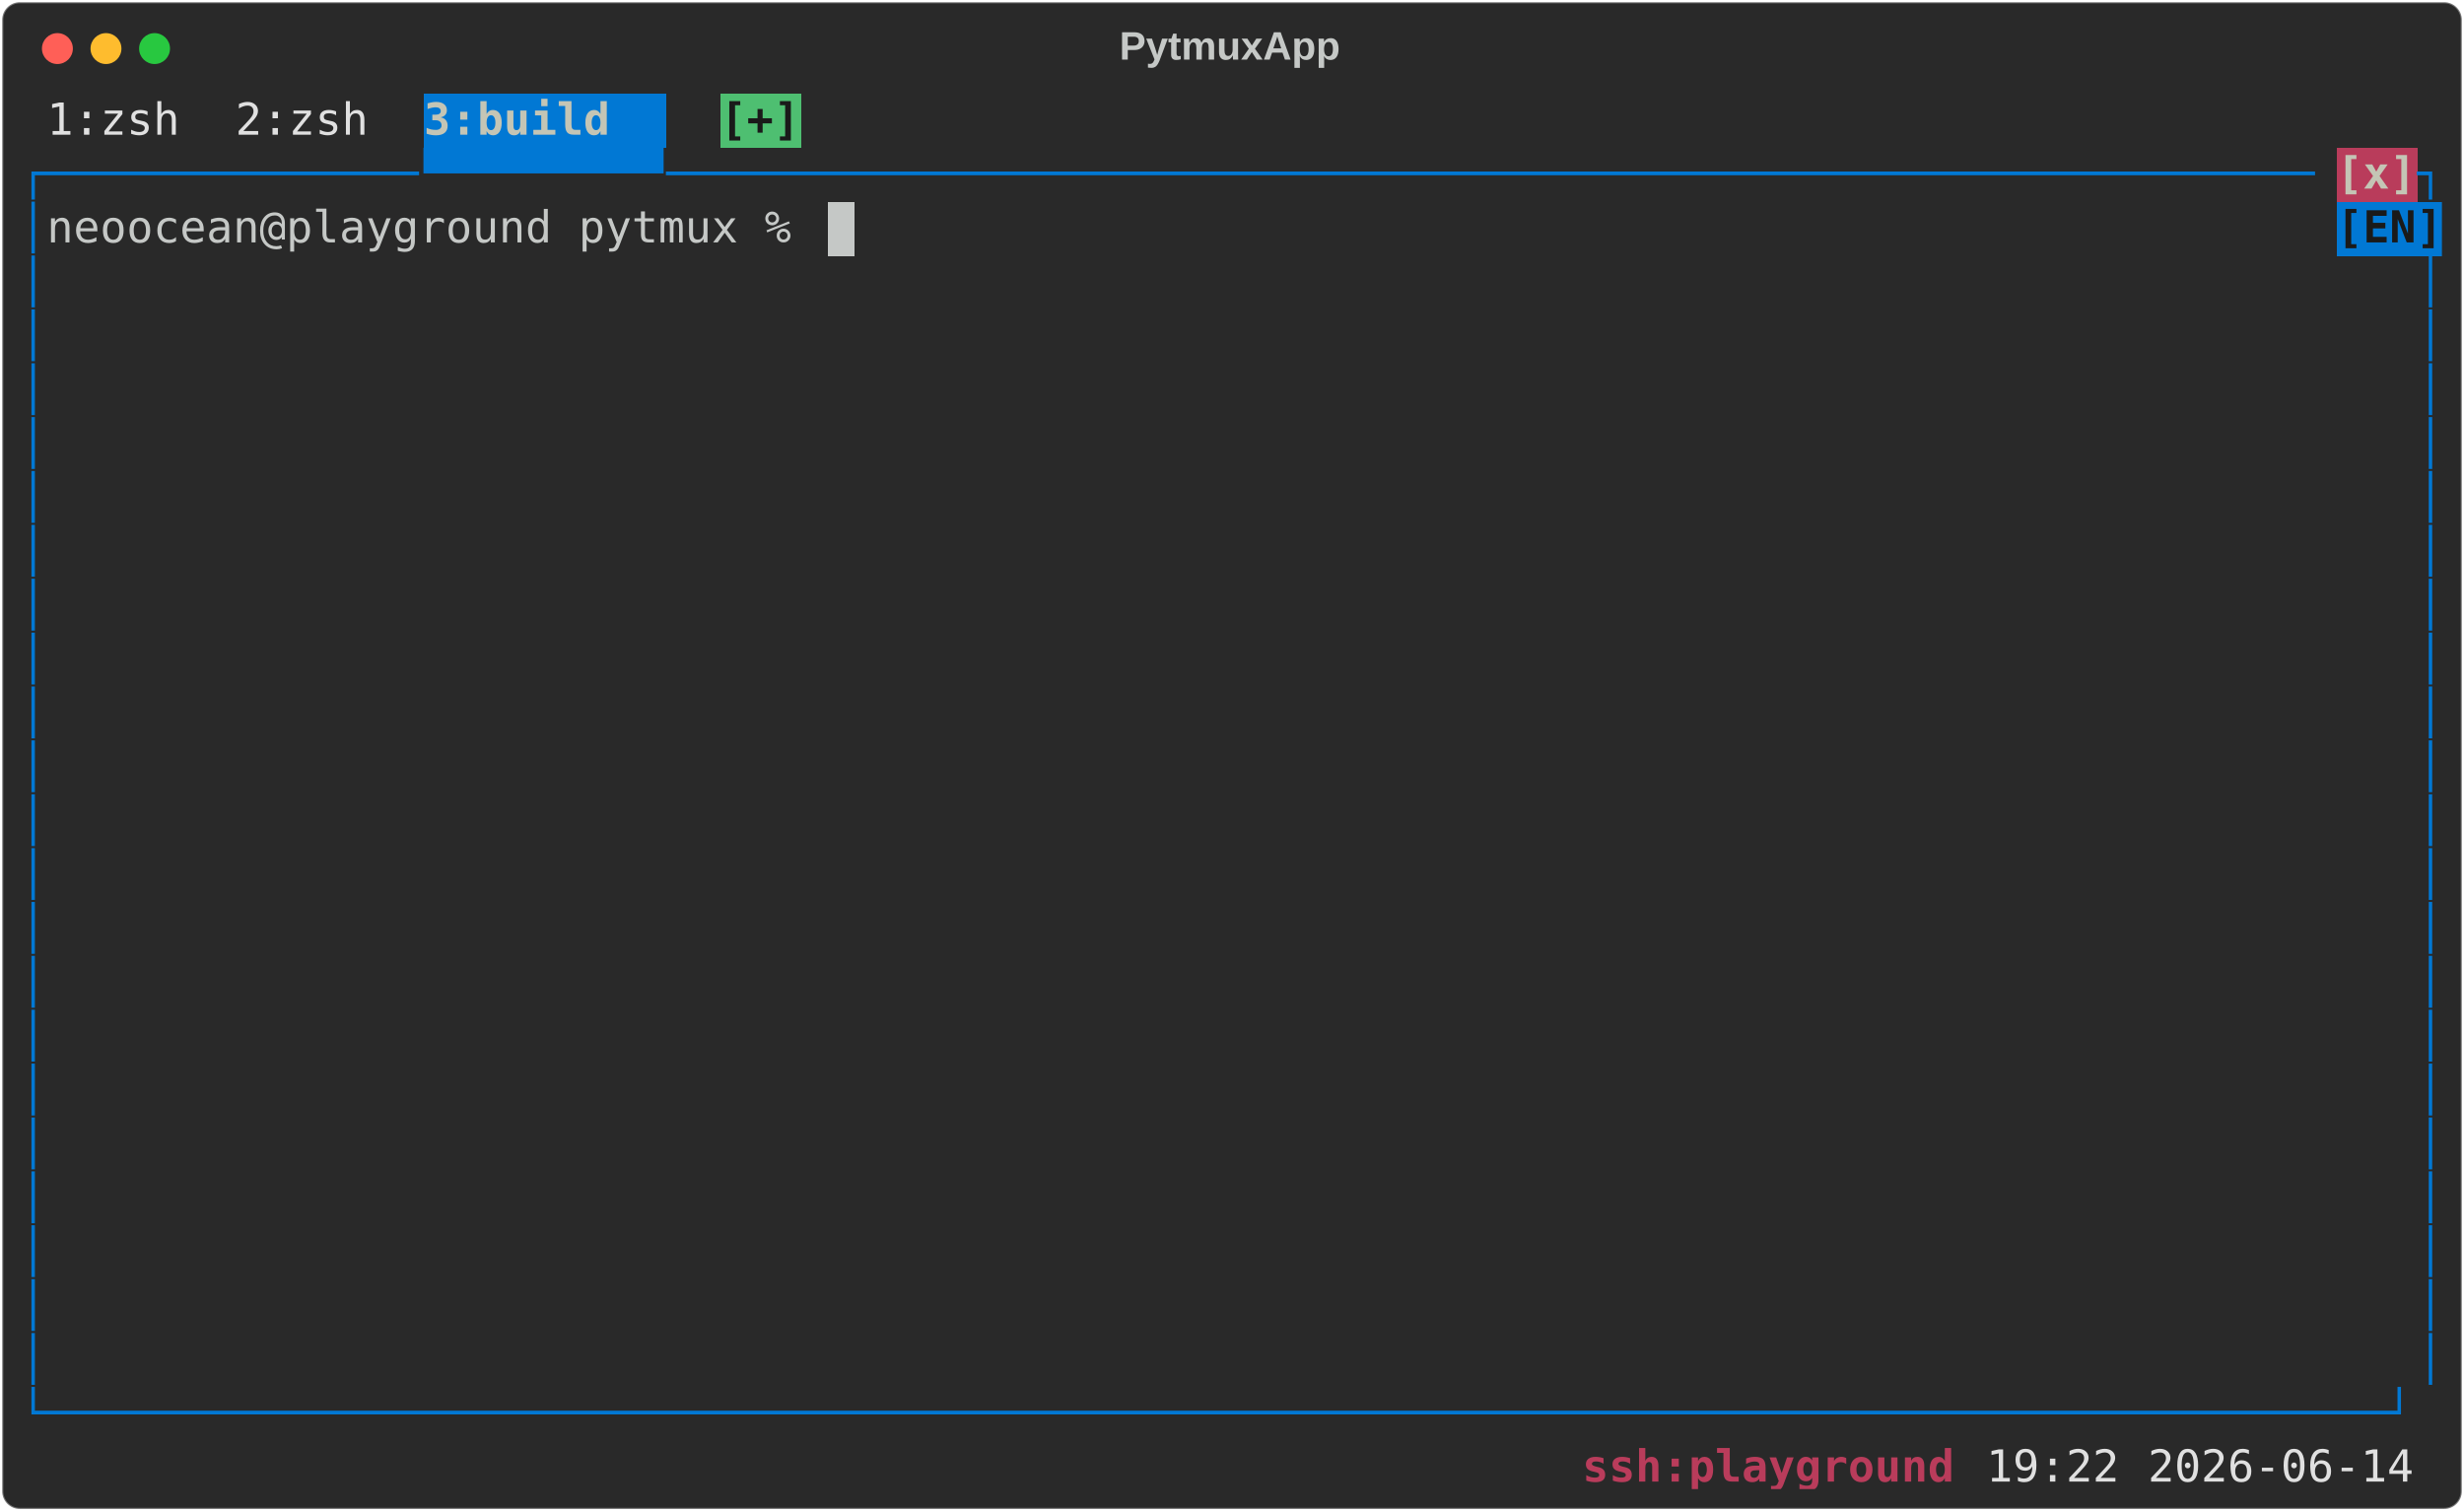
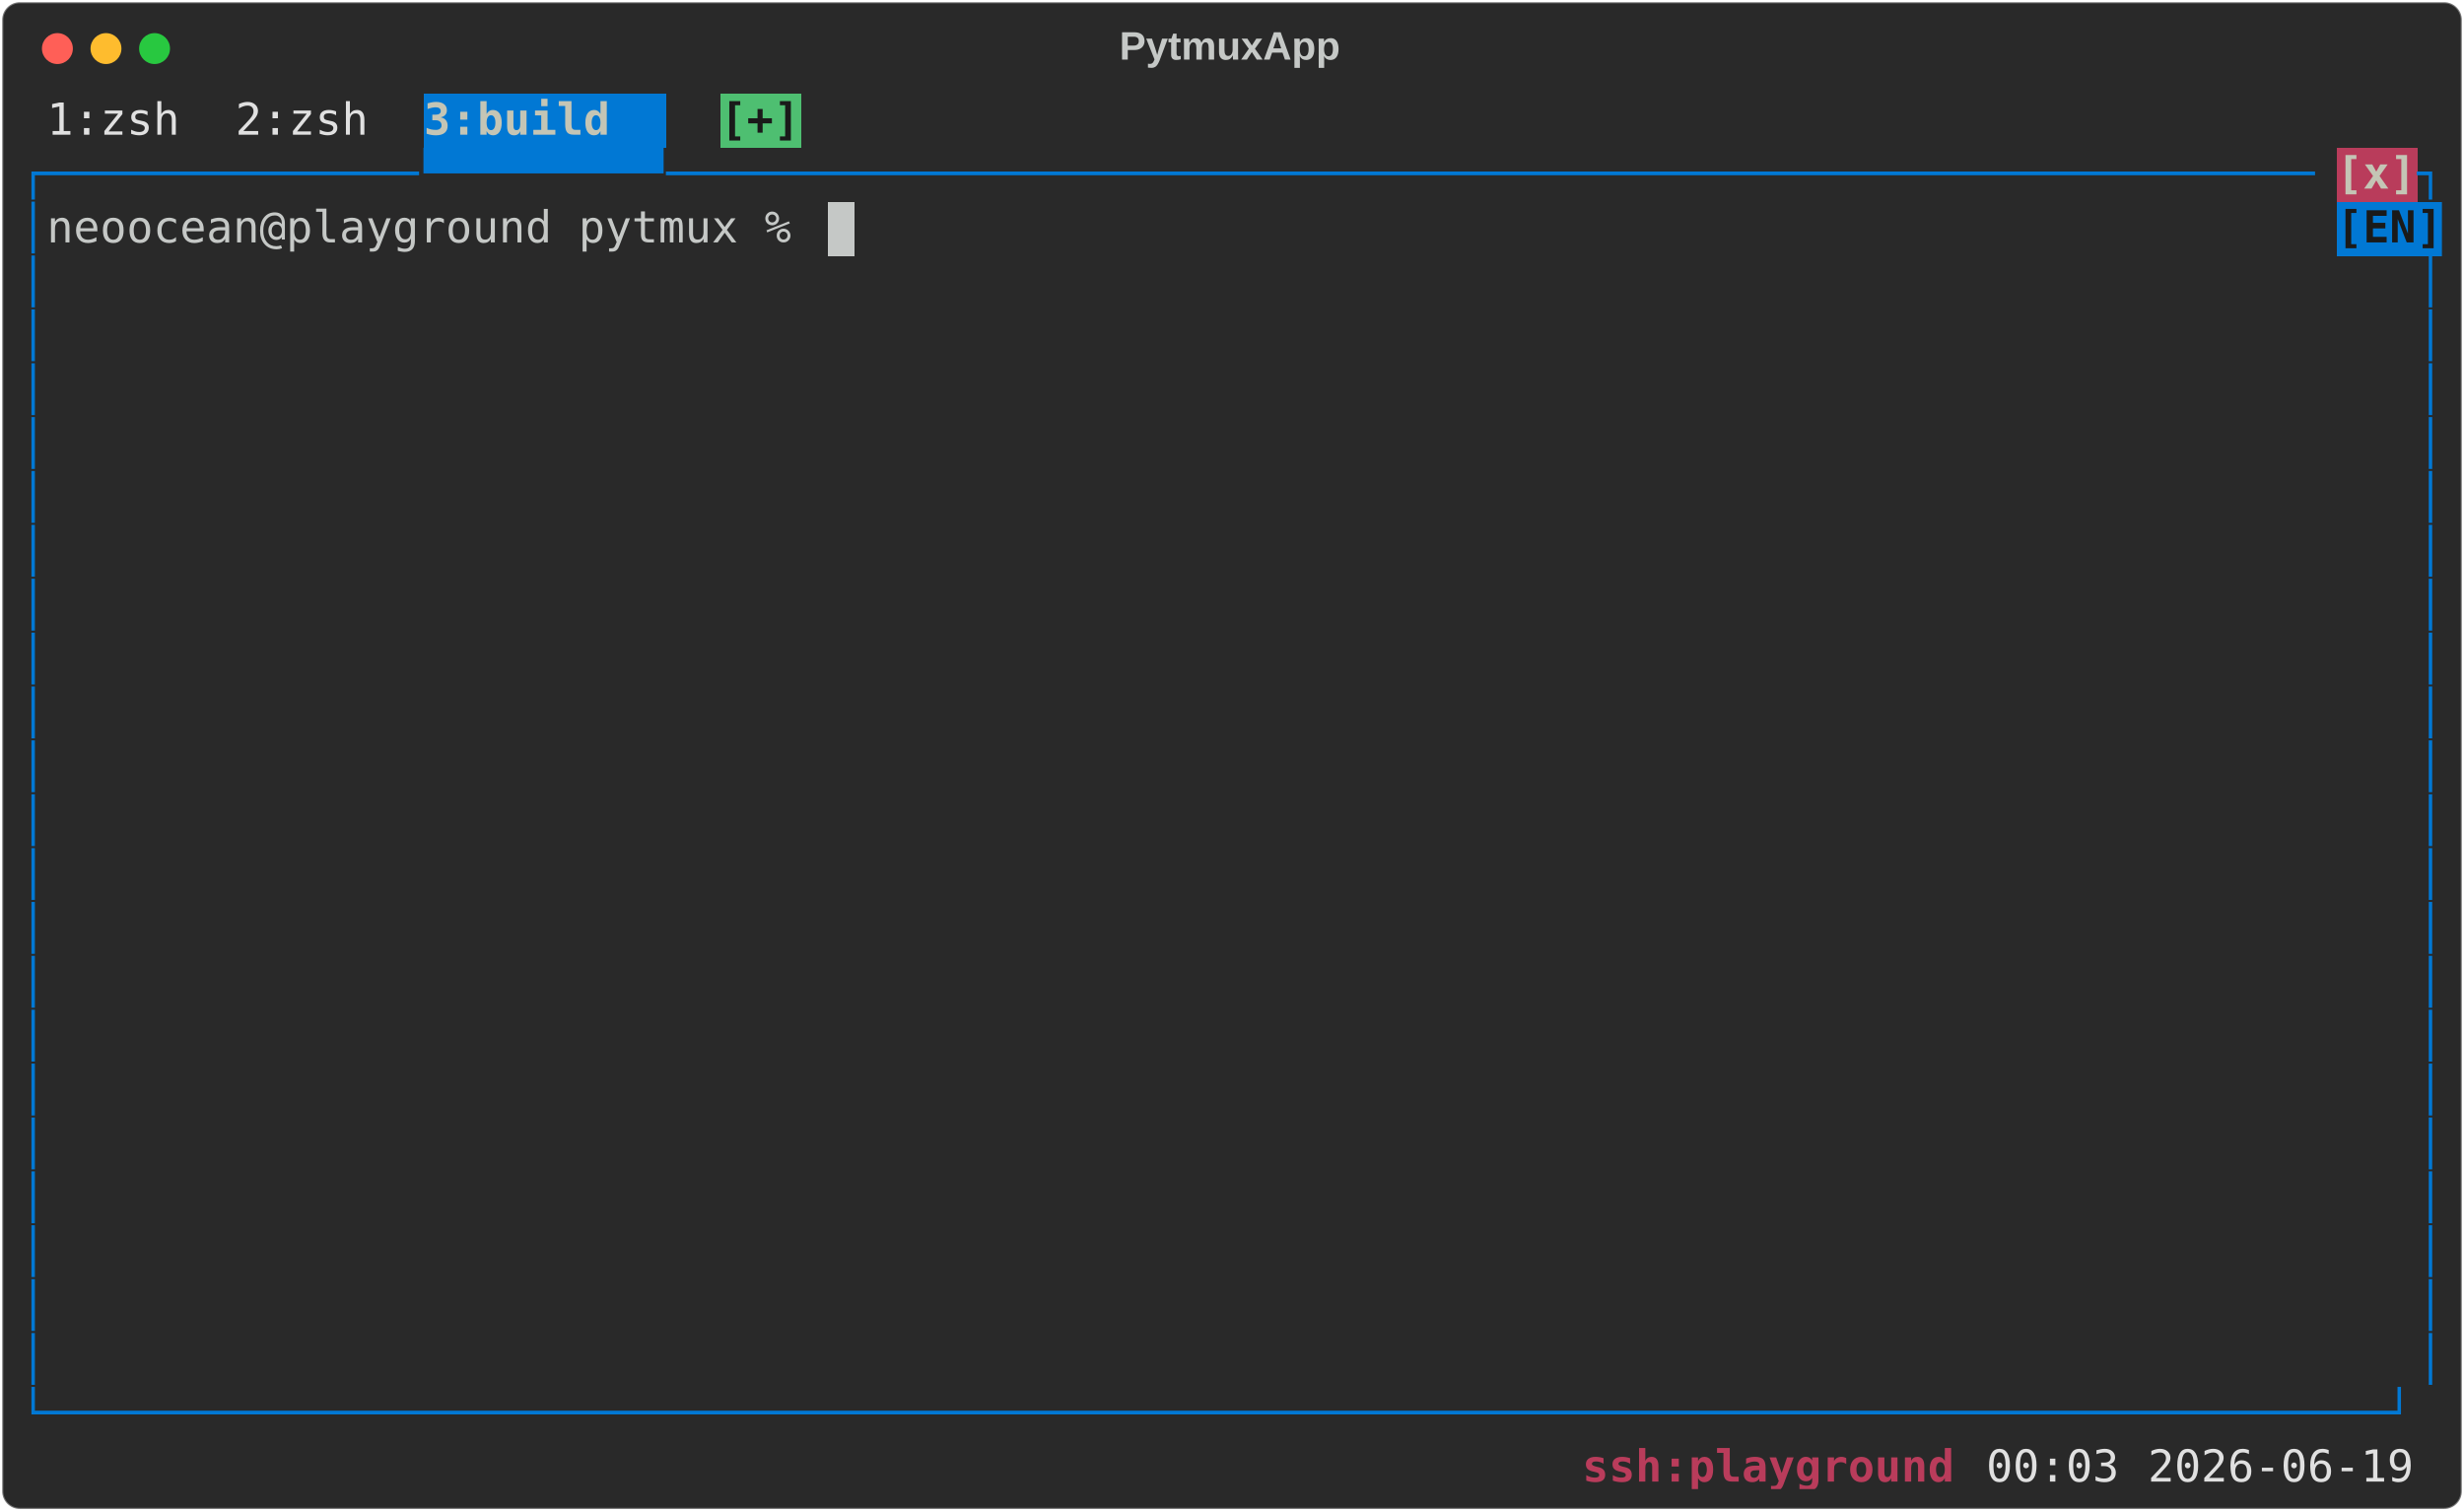
<svg xmlns="http://www.w3.org/2000/svg" class="rich-terminal" viewBox="0 0 1116 684.4">
  <style>

    @font-face {
        font-family: "Fira Code";
        src: local("FiraCode-Regular"),
                url("https://cdnjs.cloudflare.com/ajax/libs/firacode/6.2.0/woff2/FiraCode-Regular.woff2") format("woff2"),
                url("https://cdnjs.cloudflare.com/ajax/libs/firacode/6.2.0/woff/FiraCode-Regular.woff") format("woff");
        font-style: normal;
        font-weight: 400;
    }
    @font-face {
        font-family: "Fira Code";
        src: local("FiraCode-Bold"),
                url("https://cdnjs.cloudflare.com/ajax/libs/firacode/6.2.0/woff2/FiraCode-Bold.woff2") format("woff2"),
                url("https://cdnjs.cloudflare.com/ajax/libs/firacode/6.2.0/woff/FiraCode-Bold.woff") format("woff");
        font-style: bold;
        font-weight: 700;
    }

-     .terminal-3724172958-matrix {
+     .terminal-3457048216-matrix {
        font-family: Fira Code, monospace;
        font-size: 20px;
        line-height: 24.4px;
        font-variant-east-asian: full-width;
    }

-     .terminal-3724172958-title {
+     .terminal-3457048216-title {
        font-size: 18px;
        font-weight: bold;
        font-family: arial;
    }

-     .terminal-3724172958-r1 { fill: #e0e0e0 }
- .terminal-3724172958-r2 { fill: #c4c5b5;font-weight: bold }
- .terminal-3724172958-r3 { fill: #1a1a1a;font-weight: bold }
- .terminal-3724172958-r4 { fill: #c5c8c6 }
- .terminal-3724172958-r5 { fill: #0178d4;font-weight: bold }
- .terminal-3724172958-r6 { fill: #0178d4 }
- .terminal-3724172958-r7 { fill: #292929 }
- .terminal-3724172958-r8 { fill: #b93c5b;font-weight: bold }
+     .terminal-3457048216-r1 { fill: #e0e0e0 }
+ .terminal-3457048216-r2 { fill: #c4c5b5;font-weight: bold }
+ .terminal-3457048216-r3 { fill: #1a1a1a;font-weight: bold }
+ .terminal-3457048216-r4 { fill: #c5c8c6 }
+ .terminal-3457048216-r5 { fill: #0178d4;font-weight: bold }
+ .terminal-3457048216-r6 { fill: #0178d4 }
+ .terminal-3457048216-r7 { fill: #292929 }
+ .terminal-3457048216-r8 { fill: #b93c5b;font-weight: bold }
    </style>
  <defs>
-     <clipPath id="terminal-3724172958-clip-terminal">
+     <clipPath id="terminal-3457048216-clip-terminal">
      <rect x="0" y="0" width="1097.0" height="633.4" />
    </clipPath>
-     <clipPath id="terminal-3724172958-line-0">
+     <clipPath id="terminal-3457048216-line-0">
      <rect x="0" y="1.5" width="1098" height="24.65" />
    </clipPath>
-     <clipPath id="terminal-3724172958-line-1">
+     <clipPath id="terminal-3457048216-line-1">
      <rect x="0" y="25.9" width="1098" height="24.65" />
    </clipPath>
-     <clipPath id="terminal-3724172958-line-2">
+     <clipPath id="terminal-3457048216-line-2">
      <rect x="0" y="50.3" width="1098" height="24.65" />
    </clipPath>
-     <clipPath id="terminal-3724172958-line-3">
+     <clipPath id="terminal-3457048216-line-3">
      <rect x="0" y="74.7" width="1098" height="24.65" />
    </clipPath>
-     <clipPath id="terminal-3724172958-line-4">
+     <clipPath id="terminal-3457048216-line-4">
      <rect x="0" y="99.1" width="1098" height="24.65" />
    </clipPath>
-     <clipPath id="terminal-3724172958-line-5">
+     <clipPath id="terminal-3457048216-line-5">
      <rect x="0" y="123.5" width="1098" height="24.65" />
    </clipPath>
-     <clipPath id="terminal-3724172958-line-6">
+     <clipPath id="terminal-3457048216-line-6">
      <rect x="0" y="147.9" width="1098" height="24.65" />
    </clipPath>
-     <clipPath id="terminal-3724172958-line-7">
+     <clipPath id="terminal-3457048216-line-7">
      <rect x="0" y="172.3" width="1098" height="24.65" />
    </clipPath>
-     <clipPath id="terminal-3724172958-line-8">
+     <clipPath id="terminal-3457048216-line-8">
      <rect x="0" y="196.7" width="1098" height="24.65" />
    </clipPath>
-     <clipPath id="terminal-3724172958-line-9">
+     <clipPath id="terminal-3457048216-line-9">
      <rect x="0" y="221.1" width="1098" height="24.65" />
    </clipPath>
-     <clipPath id="terminal-3724172958-line-10">
+     <clipPath id="terminal-3457048216-line-10">
      <rect x="0" y="245.5" width="1098" height="24.65" />
    </clipPath>
-     <clipPath id="terminal-3724172958-line-11">
+     <clipPath id="terminal-3457048216-line-11">
      <rect x="0" y="269.9" width="1098" height="24.65" />
    </clipPath>
-     <clipPath id="terminal-3724172958-line-12">
+     <clipPath id="terminal-3457048216-line-12">
      <rect x="0" y="294.3" width="1098" height="24.65" />
    </clipPath>
-     <clipPath id="terminal-3724172958-line-13">
+     <clipPath id="terminal-3457048216-line-13">
      <rect x="0" y="318.7" width="1098" height="24.65" />
    </clipPath>
-     <clipPath id="terminal-3724172958-line-14">
+     <clipPath id="terminal-3457048216-line-14">
      <rect x="0" y="343.1" width="1098" height="24.65" />
    </clipPath>
-     <clipPath id="terminal-3724172958-line-15">
+     <clipPath id="terminal-3457048216-line-15">
      <rect x="0" y="367.5" width="1098" height="24.65" />
    </clipPath>
-     <clipPath id="terminal-3724172958-line-16">
+     <clipPath id="terminal-3457048216-line-16">
      <rect x="0" y="391.9" width="1098" height="24.65" />
    </clipPath>
-     <clipPath id="terminal-3724172958-line-17">
+     <clipPath id="terminal-3457048216-line-17">
      <rect x="0" y="416.3" width="1098" height="24.65" />
    </clipPath>
-     <clipPath id="terminal-3724172958-line-18">
+     <clipPath id="terminal-3457048216-line-18">
      <rect x="0" y="440.7" width="1098" height="24.65" />
    </clipPath>
-     <clipPath id="terminal-3724172958-line-19">
+     <clipPath id="terminal-3457048216-line-19">
      <rect x="0" y="465.1" width="1098" height="24.65" />
    </clipPath>
-     <clipPath id="terminal-3724172958-line-20">
+     <clipPath id="terminal-3457048216-line-20">
      <rect x="0" y="489.5" width="1098" height="24.65" />
    </clipPath>
-     <clipPath id="terminal-3724172958-line-21">
+     <clipPath id="terminal-3457048216-line-21">
      <rect x="0" y="513.9" width="1098" height="24.65" />
    </clipPath>
-     <clipPath id="terminal-3724172958-line-22">
+     <clipPath id="terminal-3457048216-line-22">
      <rect x="0" y="538.3" width="1098" height="24.65" />
    </clipPath>
-     <clipPath id="terminal-3724172958-line-23">
+     <clipPath id="terminal-3457048216-line-23">
      <rect x="0" y="562.7" width="1098" height="24.65" />
    </clipPath>
-     <clipPath id="terminal-3724172958-line-24">
+     <clipPath id="terminal-3457048216-line-24">
      <rect x="0" y="587.1" width="1098" height="24.65" />
    </clipPath>
  </defs>
  <rect fill="#292929" stroke="rgba(255,255,255,0.35)" stroke-width="1" x="1" y="1" width="1114" height="682.4" rx="8" />
-   <text class="terminal-3724172958-title" fill="#c5c8c6" text-anchor="middle" x="557" y="27">PytmuxApp</text>
+   <text class="terminal-3457048216-title" fill="#c5c8c6" text-anchor="middle" x="557" y="27">PytmuxApp</text>
  <g transform="translate(26,22)">
    <circle cx="0" cy="0" r="7" fill="#ff5f57" />
    <circle cx="22" cy="0" r="7" fill="#febc2e" />
    <circle cx="44" cy="0" r="7" fill="#28c840" />
  </g>
-   <g transform="translate(9, 41)" clip-path="url(#terminal-3724172958-clip-terminal)">
+   <g transform="translate(9, 41)" clip-path="url(#terminal-3457048216-clip-terminal)">
    <rect fill="#0178d4" x="183" y="1.5" width="109.8" height="24.65" shape-rendering="crispEdges" />
    <rect fill="#4ebf71" x="317.2" y="1.5" width="36.6" height="24.65" shape-rendering="crispEdges" />
    <rect fill="#b93c5b" x="1049.2" y="25.9" width="36.6" height="24.65" shape-rendering="crispEdges" />
    <rect fill="#c5c8c6" x="366" y="50.3" width="12.2" height="24.65" shape-rendering="crispEdges" />
    <rect fill="#0178d4" x="1049.2" y="50.3" width="48.8" height="24.65" shape-rendering="crispEdges" />
-     <g class="terminal-3724172958-matrix">
-       <text class="terminal-3724172958-r1" x="12.2" y="20" textLength="85.4" clip-path="url(#terminal-3724172958-line-0)"> 1:zsh </text>
-       <text class="terminal-3724172958-r1" x="97.6" y="20" textLength="85.4" clip-path="url(#terminal-3724172958-line-0)"> 2:zsh </text>
-       <text class="terminal-3724172958-r2" x="183" y="20" textLength="109.8" clip-path="url(#terminal-3724172958-line-0)"> 3:build </text>
-       <text class="terminal-3724172958-r3" x="317.2" y="20" textLength="36.6" clip-path="url(#terminal-3724172958-line-0)">[+]</text>
-       <text class="terminal-3724172958-r4" x="1098" y="20" textLength="12.2" clip-path="url(#terminal-3724172958-line-0)">
- </text>
-       <text class="terminal-3724172958-r5" x="0" y="44.4" textLength="183" clip-path="url(#terminal-3724172958-line-1)">┌──────────────</text>
-       <text class="terminal-3724172958-r6" x="183" y="44.4" textLength="109.8" clip-path="url(#terminal-3724172958-line-1)">▀▀▀▀▀▀▀▀▀</text>
-       <text class="terminal-3724172958-r5" x="292.8" y="44.4" textLength="756.4" clip-path="url(#terminal-3724172958-line-1)">──────────────────────────────────────────────────────────────</text>
-       <text class="terminal-3724172958-r2" x="1049.2" y="44.4" textLength="36.6" clip-path="url(#terminal-3724172958-line-1)">[x]</text>
-       <text class="terminal-3724172958-r5" x="1085.8" y="44.4" textLength="12.2" clip-path="url(#terminal-3724172958-line-1)">┐</text>
-       <text class="terminal-3724172958-r4" x="1098" y="44.4" textLength="12.2" clip-path="url(#terminal-3724172958-line-1)">
- </text>
-       <text class="terminal-3724172958-r5" x="0" y="68.8" textLength="12.2" clip-path="url(#terminal-3724172958-line-2)">│</text>
-       <text class="terminal-3724172958-r4" x="12.2" y="68.8" textLength="353.8" clip-path="url(#terminal-3724172958-line-2)">neoocean@playground pytmux % </text>
-       <text class="terminal-3724172958-r3" x="1049.2" y="68.8" textLength="48.8" clip-path="url(#terminal-3724172958-line-2)">[EN]</text>
-       <text class="terminal-3724172958-r4" x="1098" y="68.8" textLength="12.2" clip-path="url(#terminal-3724172958-line-2)">
- </text>
-       <text class="terminal-3724172958-r5" x="0" y="93.2" textLength="12.2" clip-path="url(#terminal-3724172958-line-3)">│</text>
-       <text class="terminal-3724172958-r5" x="1085.8" y="93.2" textLength="12.2" clip-path="url(#terminal-3724172958-line-3)">│</text>
-       <text class="terminal-3724172958-r4" x="1098" y="93.2" textLength="12.2" clip-path="url(#terminal-3724172958-line-3)">
- </text>
-       <text class="terminal-3724172958-r5" x="0" y="117.6" textLength="12.2" clip-path="url(#terminal-3724172958-line-4)">│</text>
-       <text class="terminal-3724172958-r5" x="1085.8" y="117.6" textLength="12.2" clip-path="url(#terminal-3724172958-line-4)">│</text>
-       <text class="terminal-3724172958-r4" x="1098" y="117.6" textLength="12.2" clip-path="url(#terminal-3724172958-line-4)">
- </text>
-       <text class="terminal-3724172958-r5" x="0" y="142" textLength="12.2" clip-path="url(#terminal-3724172958-line-5)">│</text>
-       <text class="terminal-3724172958-r5" x="1085.8" y="142" textLength="12.2" clip-path="url(#terminal-3724172958-line-5)">│</text>
-       <text class="terminal-3724172958-r4" x="1098" y="142" textLength="12.2" clip-path="url(#terminal-3724172958-line-5)">
- </text>
-       <text class="terminal-3724172958-r5" x="0" y="166.4" textLength="12.2" clip-path="url(#terminal-3724172958-line-6)">│</text>
-       <text class="terminal-3724172958-r5" x="1085.8" y="166.4" textLength="12.2" clip-path="url(#terminal-3724172958-line-6)">│</text>
-       <text class="terminal-3724172958-r4" x="1098" y="166.4" textLength="12.2" clip-path="url(#terminal-3724172958-line-6)">
- </text>
-       <text class="terminal-3724172958-r5" x="0" y="190.8" textLength="12.2" clip-path="url(#terminal-3724172958-line-7)">│</text>
-       <text class="terminal-3724172958-r5" x="1085.8" y="190.8" textLength="12.2" clip-path="url(#terminal-3724172958-line-7)">│</text>
-       <text class="terminal-3724172958-r4" x="1098" y="190.8" textLength="12.2" clip-path="url(#terminal-3724172958-line-7)">
- </text>
-       <text class="terminal-3724172958-r5" x="0" y="215.2" textLength="12.2" clip-path="url(#terminal-3724172958-line-8)">│</text>
-       <text class="terminal-3724172958-r5" x="1085.8" y="215.2" textLength="12.2" clip-path="url(#terminal-3724172958-line-8)">│</text>
-       <text class="terminal-3724172958-r4" x="1098" y="215.2" textLength="12.2" clip-path="url(#terminal-3724172958-line-8)">
- </text>
-       <text class="terminal-3724172958-r5" x="0" y="239.6" textLength="12.2" clip-path="url(#terminal-3724172958-line-9)">│</text>
-       <text class="terminal-3724172958-r5" x="1085.8" y="239.6" textLength="12.2" clip-path="url(#terminal-3724172958-line-9)">│</text>
-       <text class="terminal-3724172958-r4" x="1098" y="239.6" textLength="12.2" clip-path="url(#terminal-3724172958-line-9)">
- </text>
-       <text class="terminal-3724172958-r5" x="0" y="264" textLength="12.2" clip-path="url(#terminal-3724172958-line-10)">│</text>
-       <text class="terminal-3724172958-r5" x="1085.8" y="264" textLength="12.2" clip-path="url(#terminal-3724172958-line-10)">│</text>
-       <text class="terminal-3724172958-r4" x="1098" y="264" textLength="12.2" clip-path="url(#terminal-3724172958-line-10)">
- </text>
-       <text class="terminal-3724172958-r5" x="0" y="288.4" textLength="12.2" clip-path="url(#terminal-3724172958-line-11)">│</text>
-       <text class="terminal-3724172958-r5" x="1085.8" y="288.4" textLength="12.2" clip-path="url(#terminal-3724172958-line-11)">│</text>
-       <text class="terminal-3724172958-r4" x="1098" y="288.4" textLength="12.2" clip-path="url(#terminal-3724172958-line-11)">
- </text>
-       <text class="terminal-3724172958-r5" x="0" y="312.8" textLength="12.2" clip-path="url(#terminal-3724172958-line-12)">│</text>
-       <text class="terminal-3724172958-r5" x="1085.8" y="312.8" textLength="12.2" clip-path="url(#terminal-3724172958-line-12)">│</text>
-       <text class="terminal-3724172958-r4" x="1098" y="312.8" textLength="12.2" clip-path="url(#terminal-3724172958-line-12)">
- </text>
-       <text class="terminal-3724172958-r5" x="0" y="337.2" textLength="12.2" clip-path="url(#terminal-3724172958-line-13)">│</text>
-       <text class="terminal-3724172958-r5" x="1085.8" y="337.2" textLength="12.2" clip-path="url(#terminal-3724172958-line-13)">│</text>
-       <text class="terminal-3724172958-r4" x="1098" y="337.2" textLength="12.2" clip-path="url(#terminal-3724172958-line-13)">
- </text>
-       <text class="terminal-3724172958-r5" x="0" y="361.6" textLength="12.2" clip-path="url(#terminal-3724172958-line-14)">│</text>
-       <text class="terminal-3724172958-r5" x="1085.8" y="361.6" textLength="12.2" clip-path="url(#terminal-3724172958-line-14)">│</text>
-       <text class="terminal-3724172958-r4" x="1098" y="361.6" textLength="12.2" clip-path="url(#terminal-3724172958-line-14)">
- </text>
-       <text class="terminal-3724172958-r5" x="0" y="386" textLength="12.2" clip-path="url(#terminal-3724172958-line-15)">│</text>
-       <text class="terminal-3724172958-r5" x="1085.8" y="386" textLength="12.2" clip-path="url(#terminal-3724172958-line-15)">│</text>
-       <text class="terminal-3724172958-r4" x="1098" y="386" textLength="12.2" clip-path="url(#terminal-3724172958-line-15)">
- </text>
-       <text class="terminal-3724172958-r5" x="0" y="410.4" textLength="12.2" clip-path="url(#terminal-3724172958-line-16)">│</text>
-       <text class="terminal-3724172958-r5" x="1085.8" y="410.4" textLength="12.2" clip-path="url(#terminal-3724172958-line-16)">│</text>
-       <text class="terminal-3724172958-r4" x="1098" y="410.4" textLength="12.2" clip-path="url(#terminal-3724172958-line-16)">
- </text>
-       <text class="terminal-3724172958-r5" x="0" y="434.8" textLength="12.2" clip-path="url(#terminal-3724172958-line-17)">│</text>
-       <text class="terminal-3724172958-r5" x="1085.8" y="434.8" textLength="12.2" clip-path="url(#terminal-3724172958-line-17)">│</text>
-       <text class="terminal-3724172958-r4" x="1098" y="434.8" textLength="12.2" clip-path="url(#terminal-3724172958-line-17)">
- </text>
-       <text class="terminal-3724172958-r5" x="0" y="459.2" textLength="12.2" clip-path="url(#terminal-3724172958-line-18)">│</text>
-       <text class="terminal-3724172958-r5" x="1085.8" y="459.2" textLength="12.2" clip-path="url(#terminal-3724172958-line-18)">│</text>
-       <text class="terminal-3724172958-r4" x="1098" y="459.2" textLength="12.2" clip-path="url(#terminal-3724172958-line-18)">
- </text>
-       <text class="terminal-3724172958-r5" x="0" y="483.6" textLength="12.2" clip-path="url(#terminal-3724172958-line-19)">│</text>
-       <text class="terminal-3724172958-r5" x="1085.8" y="483.6" textLength="12.2" clip-path="url(#terminal-3724172958-line-19)">│</text>
-       <text class="terminal-3724172958-r4" x="1098" y="483.6" textLength="12.2" clip-path="url(#terminal-3724172958-line-19)">
- </text>
-       <text class="terminal-3724172958-r5" x="0" y="508" textLength="12.2" clip-path="url(#terminal-3724172958-line-20)">│</text>
-       <text class="terminal-3724172958-r5" x="1085.8" y="508" textLength="12.2" clip-path="url(#terminal-3724172958-line-20)">│</text>
-       <text class="terminal-3724172958-r4" x="1098" y="508" textLength="12.2" clip-path="url(#terminal-3724172958-line-20)">
- </text>
-       <text class="terminal-3724172958-r5" x="0" y="532.4" textLength="12.2" clip-path="url(#terminal-3724172958-line-21)">│</text>
-       <text class="terminal-3724172958-r5" x="1085.8" y="532.4" textLength="12.2" clip-path="url(#terminal-3724172958-line-21)">│</text>
-       <text class="terminal-3724172958-r4" x="1098" y="532.4" textLength="12.2" clip-path="url(#terminal-3724172958-line-21)">
- </text>
-       <text class="terminal-3724172958-r5" x="0" y="556.8" textLength="12.2" clip-path="url(#terminal-3724172958-line-22)">│</text>
-       <text class="terminal-3724172958-r5" x="1085.8" y="556.8" textLength="12.2" clip-path="url(#terminal-3724172958-line-22)">│</text>
-       <text class="terminal-3724172958-r4" x="1098" y="556.8" textLength="12.2" clip-path="url(#terminal-3724172958-line-22)">
- </text>
-       <text class="terminal-3724172958-r5" x="0" y="581.2" textLength="12.2" clip-path="url(#terminal-3724172958-line-23)">│</text>
-       <text class="terminal-3724172958-r5" x="1085.8" y="581.2" textLength="12.2" clip-path="url(#terminal-3724172958-line-23)">│</text>
-       <text class="terminal-3724172958-r4" x="1098" y="581.2" textLength="12.2" clip-path="url(#terminal-3724172958-line-23)">
- </text>
-       <text class="terminal-3724172958-r5" x="0" y="605.6" textLength="1098" clip-path="url(#terminal-3724172958-line-24)">└────────────────────────────────────────────────────────────────────────────────────────┘</text>
-       <text class="terminal-3724172958-r4" x="1098" y="605.6" textLength="12.2" clip-path="url(#terminal-3724172958-line-24)">
- </text>
-       <text class="terminal-3724172958-r8" x="707.6" y="630" textLength="170.8" clip-path="url(#terminal-3724172958-line-25)">ssh:playground</text>
-       <text class="terminal-3724172958-r1" x="890.6" y="630" textLength="61" clip-path="url(#terminal-3724172958-line-25)">19:22</text>
-       <text class="terminal-3724172958-r1" x="963.8" y="630" textLength="122" clip-path="url(#terminal-3724172958-line-25)">2026-06-14</text>
+     <g class="terminal-3457048216-matrix">
+       <text class="terminal-3457048216-r1" x="12.2" y="20" textLength="85.4" clip-path="url(#terminal-3457048216-line-0)"> 1:zsh </text>
+       <text class="terminal-3457048216-r1" x="97.6" y="20" textLength="85.4" clip-path="url(#terminal-3457048216-line-0)"> 2:zsh </text>
+       <text class="terminal-3457048216-r2" x="183" y="20" textLength="109.8" clip-path="url(#terminal-3457048216-line-0)"> 3:build </text>
+       <text class="terminal-3457048216-r3" x="317.2" y="20" textLength="36.6" clip-path="url(#terminal-3457048216-line-0)">[+]</text>
+       <text class="terminal-3457048216-r4" x="1098" y="20" textLength="12.2" clip-path="url(#terminal-3457048216-line-0)">
+ </text>
+       <text class="terminal-3457048216-r5" x="0" y="44.4" textLength="183" clip-path="url(#terminal-3457048216-line-1)">┌──────────────</text>
+       <text class="terminal-3457048216-r6" x="183" y="44.4" textLength="109.8" clip-path="url(#terminal-3457048216-line-1)">▀▀▀▀▀▀▀▀▀</text>
+       <text class="terminal-3457048216-r5" x="292.8" y="44.4" textLength="756.4" clip-path="url(#terminal-3457048216-line-1)">──────────────────────────────────────────────────────────────</text>
+       <text class="terminal-3457048216-r2" x="1049.2" y="44.4" textLength="36.6" clip-path="url(#terminal-3457048216-line-1)">[x]</text>
+       <text class="terminal-3457048216-r5" x="1085.8" y="44.4" textLength="12.2" clip-path="url(#terminal-3457048216-line-1)">┐</text>
+       <text class="terminal-3457048216-r4" x="1098" y="44.4" textLength="12.2" clip-path="url(#terminal-3457048216-line-1)">
+ </text>
+       <text class="terminal-3457048216-r5" x="0" y="68.8" textLength="12.2" clip-path="url(#terminal-3457048216-line-2)">│</text>
+       <text class="terminal-3457048216-r4" x="12.2" y="68.8" textLength="353.8" clip-path="url(#terminal-3457048216-line-2)">neoocean@playground pytmux % </text>
+       <text class="terminal-3457048216-r3" x="1049.2" y="68.8" textLength="48.8" clip-path="url(#terminal-3457048216-line-2)">[EN]</text>
+       <text class="terminal-3457048216-r4" x="1098" y="68.8" textLength="12.2" clip-path="url(#terminal-3457048216-line-2)">
+ </text>
+       <text class="terminal-3457048216-r5" x="0" y="93.2" textLength="12.2" clip-path="url(#terminal-3457048216-line-3)">│</text>
+       <text class="terminal-3457048216-r5" x="1085.8" y="93.2" textLength="12.2" clip-path="url(#terminal-3457048216-line-3)">│</text>
+       <text class="terminal-3457048216-r4" x="1098" y="93.2" textLength="12.2" clip-path="url(#terminal-3457048216-line-3)">
+ </text>
+       <text class="terminal-3457048216-r5" x="0" y="117.6" textLength="12.2" clip-path="url(#terminal-3457048216-line-4)">│</text>
+       <text class="terminal-3457048216-r5" x="1085.8" y="117.6" textLength="12.2" clip-path="url(#terminal-3457048216-line-4)">│</text>
+       <text class="terminal-3457048216-r4" x="1098" y="117.6" textLength="12.2" clip-path="url(#terminal-3457048216-line-4)">
+ </text>
+       <text class="terminal-3457048216-r5" x="0" y="142" textLength="12.2" clip-path="url(#terminal-3457048216-line-5)">│</text>
+       <text class="terminal-3457048216-r5" x="1085.8" y="142" textLength="12.2" clip-path="url(#terminal-3457048216-line-5)">│</text>
+       <text class="terminal-3457048216-r4" x="1098" y="142" textLength="12.2" clip-path="url(#terminal-3457048216-line-5)">
+ </text>
+       <text class="terminal-3457048216-r5" x="0" y="166.4" textLength="12.2" clip-path="url(#terminal-3457048216-line-6)">│</text>
+       <text class="terminal-3457048216-r5" x="1085.8" y="166.4" textLength="12.2" clip-path="url(#terminal-3457048216-line-6)">│</text>
+       <text class="terminal-3457048216-r4" x="1098" y="166.4" textLength="12.2" clip-path="url(#terminal-3457048216-line-6)">
+ </text>
+       <text class="terminal-3457048216-r5" x="0" y="190.8" textLength="12.2" clip-path="url(#terminal-3457048216-line-7)">│</text>
+       <text class="terminal-3457048216-r5" x="1085.8" y="190.8" textLength="12.2" clip-path="url(#terminal-3457048216-line-7)">│</text>
+       <text class="terminal-3457048216-r4" x="1098" y="190.8" textLength="12.2" clip-path="url(#terminal-3457048216-line-7)">
+ </text>
+       <text class="terminal-3457048216-r5" x="0" y="215.2" textLength="12.2" clip-path="url(#terminal-3457048216-line-8)">│</text>
+       <text class="terminal-3457048216-r5" x="1085.8" y="215.2" textLength="12.2" clip-path="url(#terminal-3457048216-line-8)">│</text>
+       <text class="terminal-3457048216-r4" x="1098" y="215.2" textLength="12.2" clip-path="url(#terminal-3457048216-line-8)">
+ </text>
+       <text class="terminal-3457048216-r5" x="0" y="239.6" textLength="12.2" clip-path="url(#terminal-3457048216-line-9)">│</text>
+       <text class="terminal-3457048216-r5" x="1085.8" y="239.6" textLength="12.2" clip-path="url(#terminal-3457048216-line-9)">│</text>
+       <text class="terminal-3457048216-r4" x="1098" y="239.6" textLength="12.2" clip-path="url(#terminal-3457048216-line-9)">
+ </text>
+       <text class="terminal-3457048216-r5" x="0" y="264" textLength="12.2" clip-path="url(#terminal-3457048216-line-10)">│</text>
+       <text class="terminal-3457048216-r5" x="1085.8" y="264" textLength="12.2" clip-path="url(#terminal-3457048216-line-10)">│</text>
+       <text class="terminal-3457048216-r4" x="1098" y="264" textLength="12.2" clip-path="url(#terminal-3457048216-line-10)">
+ </text>
+       <text class="terminal-3457048216-r5" x="0" y="288.4" textLength="12.2" clip-path="url(#terminal-3457048216-line-11)">│</text>
+       <text class="terminal-3457048216-r5" x="1085.8" y="288.4" textLength="12.2" clip-path="url(#terminal-3457048216-line-11)">│</text>
+       <text class="terminal-3457048216-r4" x="1098" y="288.4" textLength="12.2" clip-path="url(#terminal-3457048216-line-11)">
+ </text>
+       <text class="terminal-3457048216-r5" x="0" y="312.8" textLength="12.2" clip-path="url(#terminal-3457048216-line-12)">│</text>
+       <text class="terminal-3457048216-r5" x="1085.8" y="312.8" textLength="12.2" clip-path="url(#terminal-3457048216-line-12)">│</text>
+       <text class="terminal-3457048216-r4" x="1098" y="312.8" textLength="12.2" clip-path="url(#terminal-3457048216-line-12)">
+ </text>
+       <text class="terminal-3457048216-r5" x="0" y="337.2" textLength="12.2" clip-path="url(#terminal-3457048216-line-13)">│</text>
+       <text class="terminal-3457048216-r5" x="1085.8" y="337.2" textLength="12.2" clip-path="url(#terminal-3457048216-line-13)">│</text>
+       <text class="terminal-3457048216-r4" x="1098" y="337.2" textLength="12.2" clip-path="url(#terminal-3457048216-line-13)">
+ </text>
+       <text class="terminal-3457048216-r5" x="0" y="361.6" textLength="12.2" clip-path="url(#terminal-3457048216-line-14)">│</text>
+       <text class="terminal-3457048216-r5" x="1085.8" y="361.6" textLength="12.2" clip-path="url(#terminal-3457048216-line-14)">│</text>
+       <text class="terminal-3457048216-r4" x="1098" y="361.6" textLength="12.2" clip-path="url(#terminal-3457048216-line-14)">
+ </text>
+       <text class="terminal-3457048216-r5" x="0" y="386" textLength="12.2" clip-path="url(#terminal-3457048216-line-15)">│</text>
+       <text class="terminal-3457048216-r5" x="1085.8" y="386" textLength="12.2" clip-path="url(#terminal-3457048216-line-15)">│</text>
+       <text class="terminal-3457048216-r4" x="1098" y="386" textLength="12.2" clip-path="url(#terminal-3457048216-line-15)">
+ </text>
+       <text class="terminal-3457048216-r5" x="0" y="410.4" textLength="12.2" clip-path="url(#terminal-3457048216-line-16)">│</text>
+       <text class="terminal-3457048216-r5" x="1085.8" y="410.4" textLength="12.2" clip-path="url(#terminal-3457048216-line-16)">│</text>
+       <text class="terminal-3457048216-r4" x="1098" y="410.4" textLength="12.2" clip-path="url(#terminal-3457048216-line-16)">
+ </text>
+       <text class="terminal-3457048216-r5" x="0" y="434.8" textLength="12.2" clip-path="url(#terminal-3457048216-line-17)">│</text>
+       <text class="terminal-3457048216-r5" x="1085.8" y="434.8" textLength="12.2" clip-path="url(#terminal-3457048216-line-17)">│</text>
+       <text class="terminal-3457048216-r4" x="1098" y="434.8" textLength="12.2" clip-path="url(#terminal-3457048216-line-17)">
+ </text>
+       <text class="terminal-3457048216-r5" x="0" y="459.2" textLength="12.2" clip-path="url(#terminal-3457048216-line-18)">│</text>
+       <text class="terminal-3457048216-r5" x="1085.8" y="459.2" textLength="12.2" clip-path="url(#terminal-3457048216-line-18)">│</text>
+       <text class="terminal-3457048216-r4" x="1098" y="459.2" textLength="12.2" clip-path="url(#terminal-3457048216-line-18)">
+ </text>
+       <text class="terminal-3457048216-r5" x="0" y="483.6" textLength="12.2" clip-path="url(#terminal-3457048216-line-19)">│</text>
+       <text class="terminal-3457048216-r5" x="1085.8" y="483.6" textLength="12.2" clip-path="url(#terminal-3457048216-line-19)">│</text>
+       <text class="terminal-3457048216-r4" x="1098" y="483.6" textLength="12.2" clip-path="url(#terminal-3457048216-line-19)">
+ </text>
+       <text class="terminal-3457048216-r5" x="0" y="508" textLength="12.2" clip-path="url(#terminal-3457048216-line-20)">│</text>
+       <text class="terminal-3457048216-r5" x="1085.8" y="508" textLength="12.2" clip-path="url(#terminal-3457048216-line-20)">│</text>
+       <text class="terminal-3457048216-r4" x="1098" y="508" textLength="12.2" clip-path="url(#terminal-3457048216-line-20)">
+ </text>
+       <text class="terminal-3457048216-r5" x="0" y="532.4" textLength="12.2" clip-path="url(#terminal-3457048216-line-21)">│</text>
+       <text class="terminal-3457048216-r5" x="1085.8" y="532.4" textLength="12.2" clip-path="url(#terminal-3457048216-line-21)">│</text>
+       <text class="terminal-3457048216-r4" x="1098" y="532.4" textLength="12.2" clip-path="url(#terminal-3457048216-line-21)">
+ </text>
+       <text class="terminal-3457048216-r5" x="0" y="556.8" textLength="12.2" clip-path="url(#terminal-3457048216-line-22)">│</text>
+       <text class="terminal-3457048216-r5" x="1085.8" y="556.8" textLength="12.2" clip-path="url(#terminal-3457048216-line-22)">│</text>
+       <text class="terminal-3457048216-r4" x="1098" y="556.8" textLength="12.2" clip-path="url(#terminal-3457048216-line-22)">
+ </text>
+       <text class="terminal-3457048216-r5" x="0" y="581.2" textLength="12.2" clip-path="url(#terminal-3457048216-line-23)">│</text>
+       <text class="terminal-3457048216-r5" x="1085.8" y="581.2" textLength="12.2" clip-path="url(#terminal-3457048216-line-23)">│</text>
+       <text class="terminal-3457048216-r4" x="1098" y="581.2" textLength="12.2" clip-path="url(#terminal-3457048216-line-23)">
+ </text>
+       <text class="terminal-3457048216-r5" x="0" y="605.6" textLength="1098" clip-path="url(#terminal-3457048216-line-24)">└────────────────────────────────────────────────────────────────────────────────────────┘</text>
+       <text class="terminal-3457048216-r4" x="1098" y="605.6" textLength="12.2" clip-path="url(#terminal-3457048216-line-24)">
+ </text>
+       <text class="terminal-3457048216-r8" x="707.6" y="630" textLength="170.8" clip-path="url(#terminal-3457048216-line-25)">ssh:playground</text>
+       <text class="terminal-3457048216-r1" x="890.6" y="630" textLength="61" clip-path="url(#terminal-3457048216-line-25)">00:03</text>
+       <text class="terminal-3457048216-r1" x="963.8" y="630" textLength="122" clip-path="url(#terminal-3457048216-line-25)">2026-06-19</text>
    </g>
  </g>
</svg>
